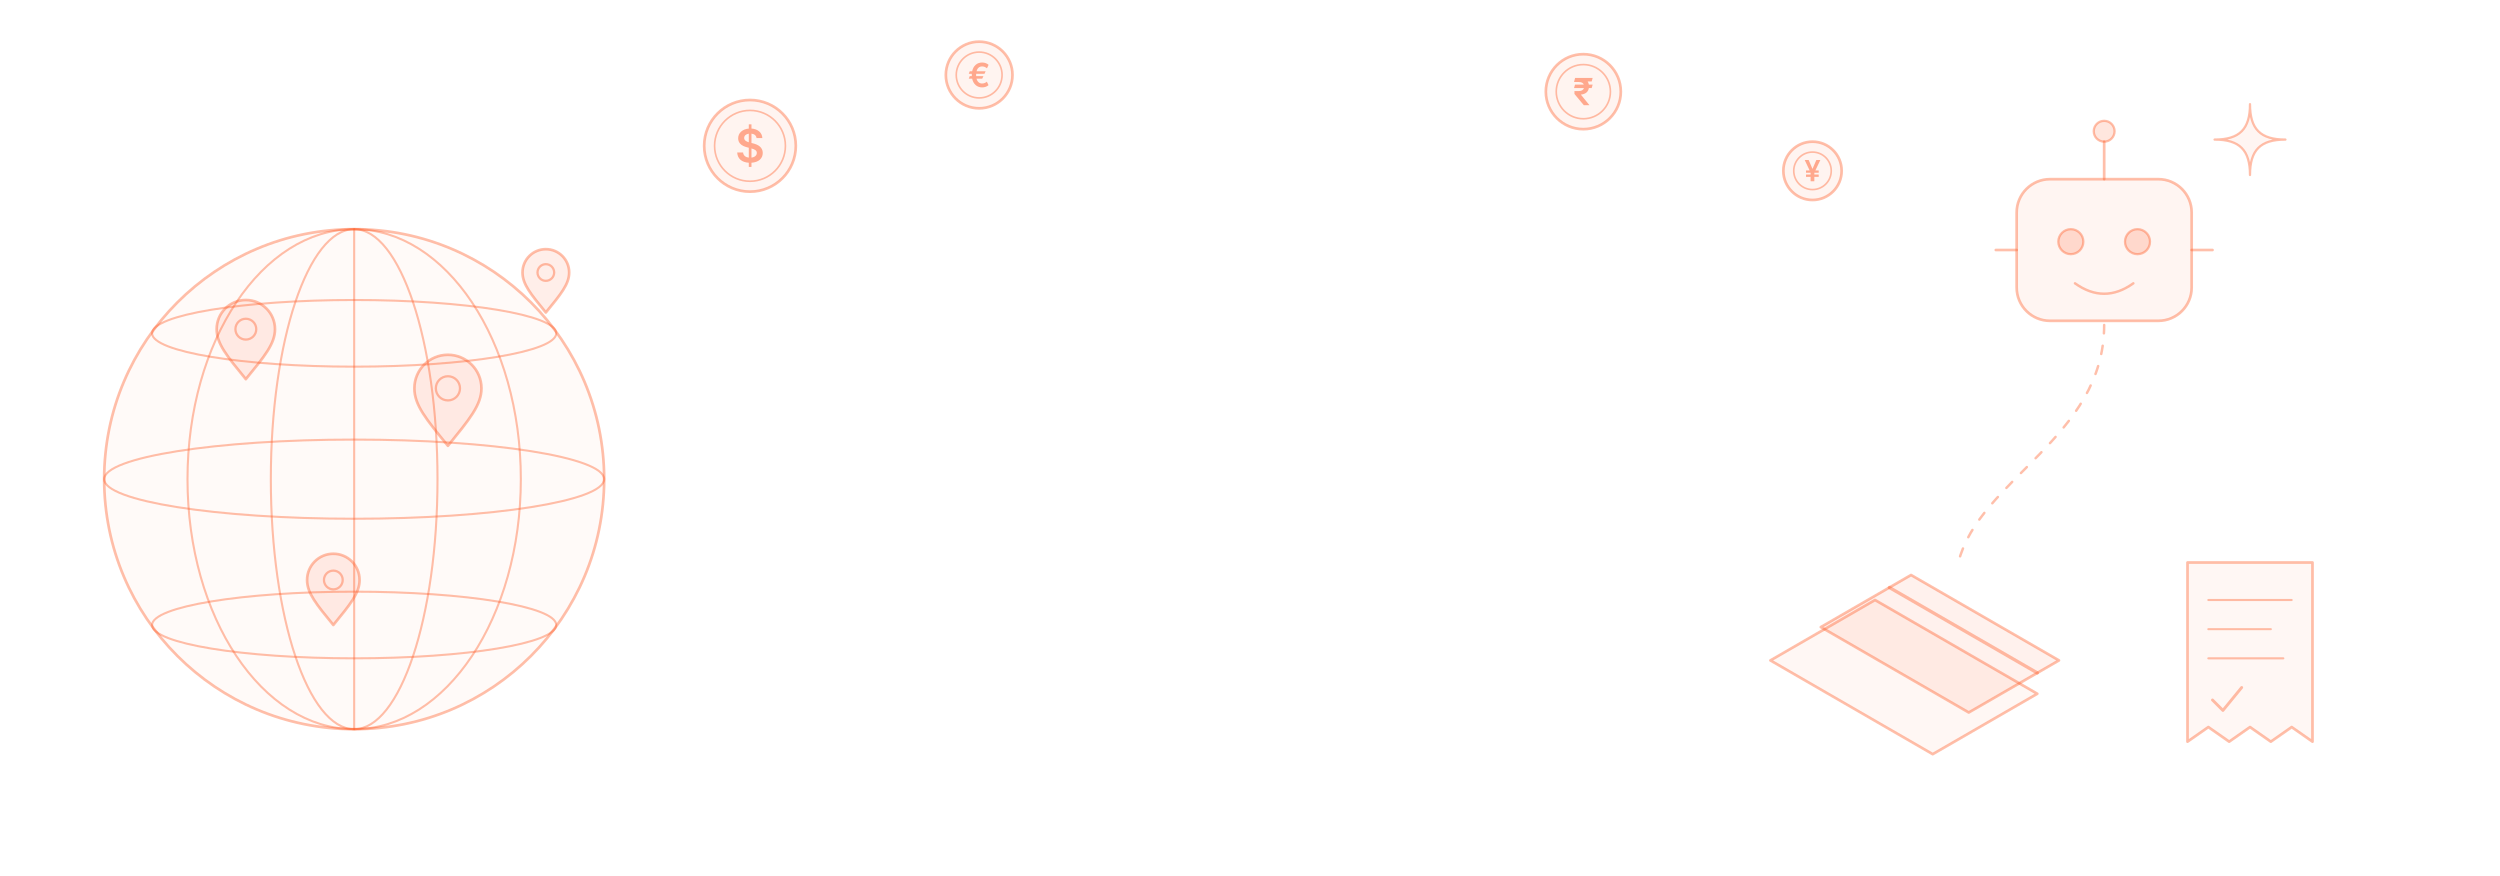
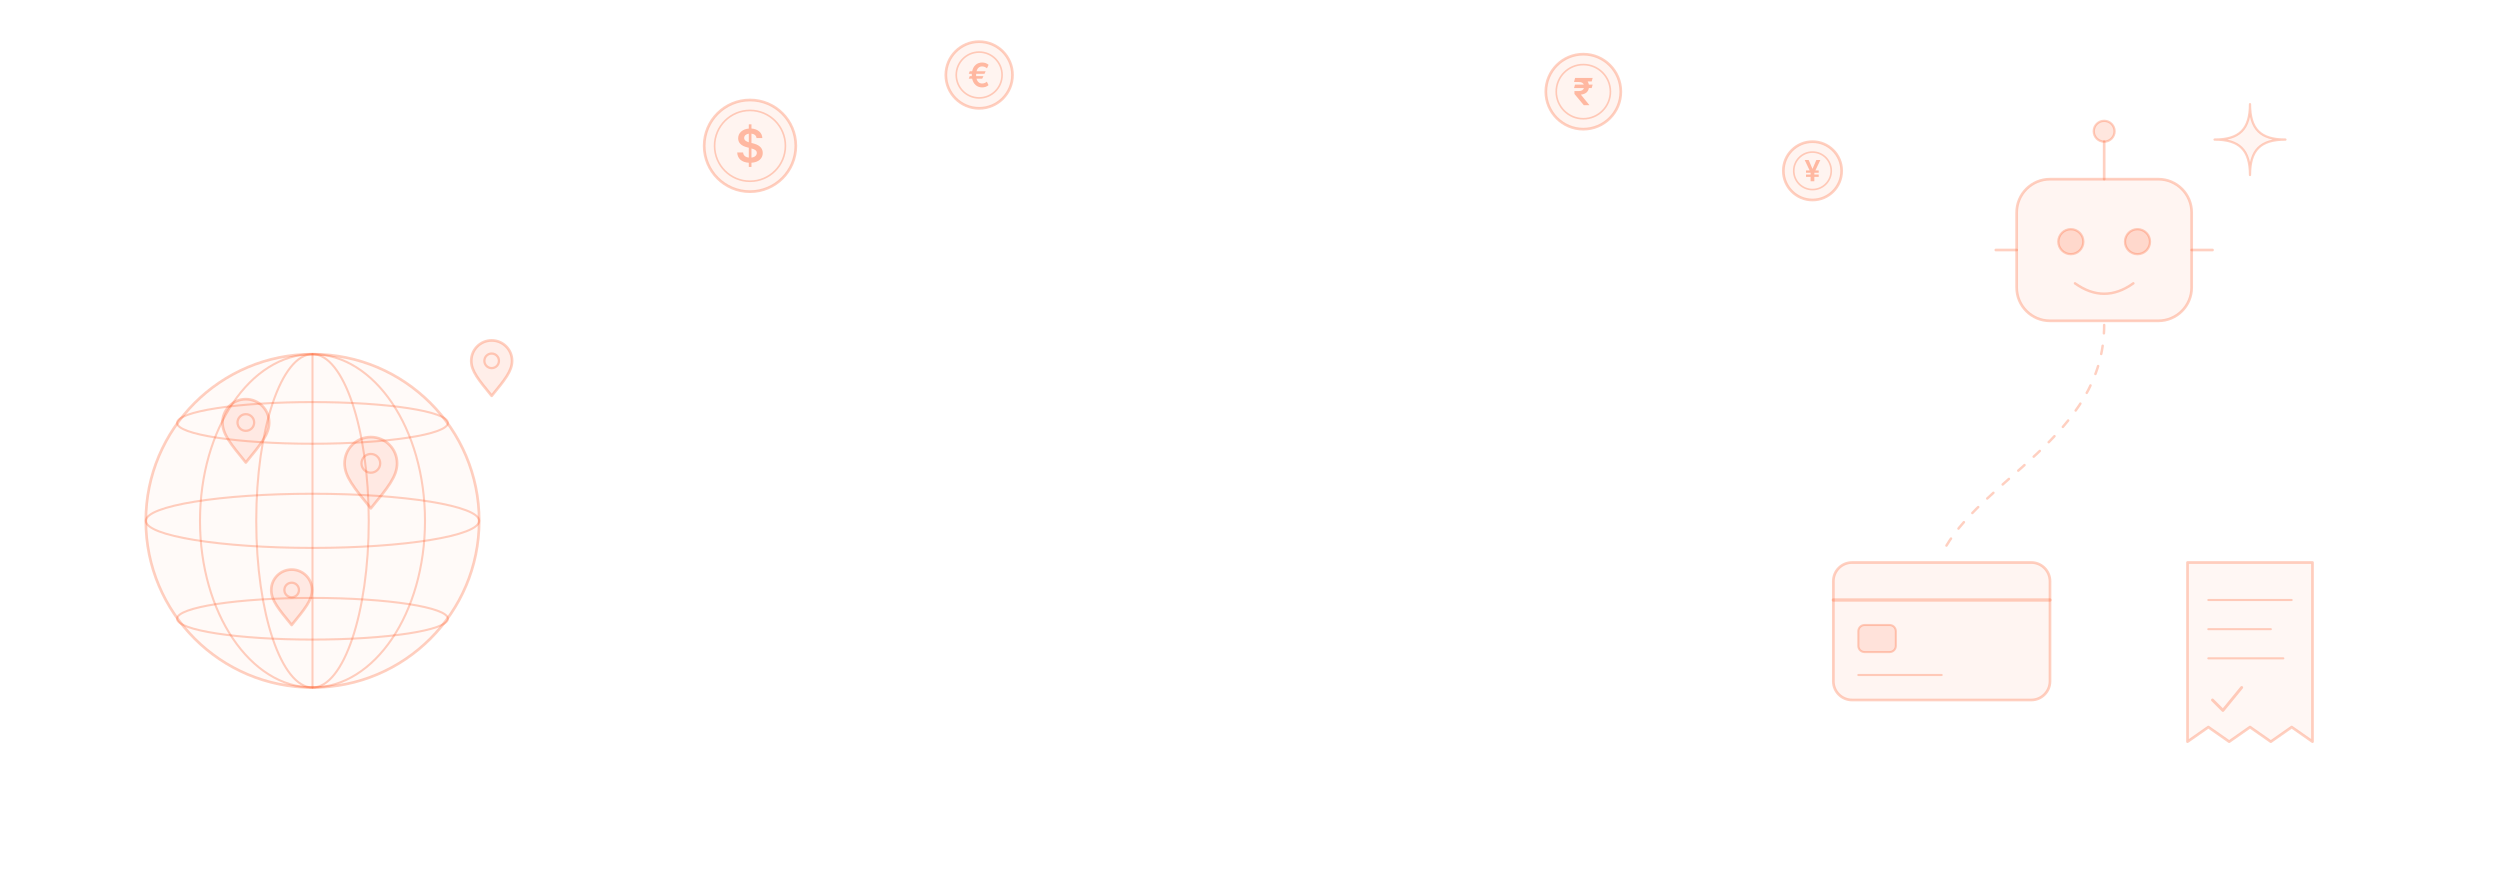
<svg xmlns="http://www.w3.org/2000/svg" viewBox="0 0 1200 420" width="1200" height="420" fill="none">
-   <circle cx="170" cy="230" r="120" fill="#FF5722" fill-opacity="0.035" stroke="#FF5722" stroke-opacity="0.38" stroke-width="1.3" stroke-linecap="round" stroke-linejoin="round" />
-   <ellipse cx="170" cy="230" rx="40" ry="120" fill="none" stroke="#FF5722" stroke-opacity="0.38" stroke-width="1" stroke-linecap="round" stroke-linejoin="round" />
-   <ellipse cx="170" cy="230" rx="80" ry="120" fill="none" stroke="#FF5722" stroke-opacity="0.38" stroke-width="1" stroke-linecap="round" stroke-linejoin="round" />
-   <line x1="170" y1="110" x2="170" y2="350" stroke="#FF5722" stroke-opacity="0.38" stroke-width="1" stroke-linecap="round" stroke-linejoin="round" />
-   <ellipse cx="170" cy="160" rx="97" ry="16" fill="none" stroke="#FF5722" stroke-opacity="0.38" stroke-width="1" stroke-linecap="round" stroke-linejoin="round" />
-   <ellipse cx="170" cy="230" rx="120" ry="19" fill="none" stroke="#FF5722" stroke-opacity="0.38" stroke-width="1" stroke-linecap="round" stroke-linejoin="round" />
-   <ellipse cx="170" cy="300" rx="97" ry="16" fill="none" stroke="#FF5722" stroke-opacity="0.38" stroke-width="1" stroke-linecap="round" stroke-linejoin="round" />
-   <path d="M118 182 c-9.0 -11.0 -14.0 -17.0 -14.0 -24.0 a14.0 14.0 0 0 1 28.0 0 c0 7.0 -5.0 13.0 -14.0 24.0 z" fill="#FF5722" fill-opacity="0.10" stroke="#FF5722" stroke-opacity="0.38" stroke-width="1.3" stroke-linecap="round" stroke-linejoin="round" />
-   <circle cx="118" cy="158.0" r="5.0" fill="none" stroke="#FF5722" stroke-opacity="0.38" stroke-width="1.1" stroke-linecap="round" stroke-linejoin="round" />
-   <path d="M215 214 c-10.3 -12.6 -16.1 -19.5 -16.1 -27.6 a16.1 16.1 0 0 1 32.2 0 c0 8.0 -5.8 14.9 -16.1 27.6 z" fill="#FF5722" fill-opacity="0.10" stroke="#FF5722" stroke-opacity="0.38" stroke-width="1.3" stroke-linecap="round" stroke-linejoin="round" />
-   <circle cx="215" cy="186.4" r="5.8" fill="none" stroke="#FF5722" stroke-opacity="0.38" stroke-width="1.1" stroke-linecap="round" stroke-linejoin="round" />
-   <path d="M160 300 c-8.1 -9.9 -12.6 -15.3 -12.6 -21.6 a12.6 12.6 0 0 1 25.2 0 c0 6.3 -4.5 11.7 -12.6 21.6 z" fill="#FF5722" fill-opacity="0.10" stroke="#FF5722" stroke-opacity="0.38" stroke-width="1.3" stroke-linecap="round" stroke-linejoin="round" />
-   <circle cx="160" cy="278.4" r="4.5" fill="none" stroke="#FF5722" stroke-opacity="0.38" stroke-width="1.1" stroke-linecap="round" stroke-linejoin="round" />
-   <path d="M262 150 c-7.2 -8.8 -11.2 -13.6 -11.2 -19.2 a11.2 11.2 0 0 1 22.4 0 c0 5.6 -4.0 10.4 -11.2 19.2 z" fill="#FF5722" fill-opacity="0.10" stroke="#FF5722" stroke-opacity="0.38" stroke-width="1.3" stroke-linecap="round" stroke-linejoin="round" />
-   <circle cx="262" cy="130.8" r="4.0" fill="none" stroke="#FF5722" stroke-opacity="0.38" stroke-width="1.1" stroke-linecap="round" stroke-linejoin="round" />
-   <circle cx="360" cy="70" r="22" fill="#FF5722" fill-opacity="0.07" stroke="#FF5722" stroke-opacity="0.38" stroke-width="1.3" stroke-linecap="round" stroke-linejoin="round" />
-   <circle cx="360" cy="70" r="17" fill="none" stroke="#FF5722" stroke-opacity="0.38" stroke-width="0.8" stroke-linecap="round" stroke-linejoin="round" />
-   <text x="360" y="77.9" text-anchor="middle" font-family="Inter, Arial, sans-serif" font-weight="600" font-size="22" fill="#FF5722" fill-opacity="0.48">$</text>
-   <circle cx="470" cy="36" r="16" fill="#FF5722" fill-opacity="0.07" stroke="#FF5722" stroke-opacity="0.38" stroke-width="1.3" stroke-linecap="round" stroke-linejoin="round" />
-   <circle cx="470" cy="36" r="11" fill="none" stroke="#FF5722" stroke-opacity="0.38" stroke-width="0.8" stroke-linecap="round" stroke-linejoin="round" />
-   <text x="470" y="41.8" text-anchor="middle" font-family="Inter, Arial, sans-serif" font-weight="600" font-size="16" fill="#FF5722" fill-opacity="0.48">€</text>
-   <circle cx="760" cy="44" r="18" fill="#FF5722" fill-opacity="0.07" stroke="#FF5722" stroke-opacity="0.38" stroke-width="1.3" stroke-linecap="round" stroke-linejoin="round" />
-   <circle cx="760" cy="44" r="13" fill="none" stroke="#FF5722" stroke-opacity="0.38" stroke-width="0.8" stroke-linecap="round" stroke-linejoin="round" />
-   <text x="760" y="50.5" text-anchor="middle" font-family="Inter, Arial, sans-serif" font-weight="600" font-size="18" fill="#FF5722" fill-opacity="0.48">₹</text>
-   <circle cx="870" cy="82" r="14" fill="#FF5722" fill-opacity="0.07" stroke="#FF5722" stroke-opacity="0.38" stroke-width="1.3" stroke-linecap="round" stroke-linejoin="round" />
-   <circle cx="870" cy="82" r="9" fill="none" stroke="#FF5722" stroke-opacity="0.38" stroke-width="0.8" stroke-linecap="round" stroke-linejoin="round" />
-   <text x="870" y="87.0" text-anchor="middle" font-family="Inter, Arial, sans-serif" font-weight="600" font-size="14" fill="#FF5722" fill-opacity="0.48">¥</text>
-   <rect x="968" y="86" width="84" height="68" rx="16" fill="#FF5722" fill-opacity="0.06" stroke="#FF5722" stroke-opacity="0.38" stroke-width="1.3" stroke-linecap="round" stroke-linejoin="round" />
-   <circle cx="994" cy="116" r="6" fill="#FF5722" fill-opacity="0.18" stroke="#FF5722" stroke-opacity="0.38" stroke-width="1.1" stroke-linecap="round" stroke-linejoin="round" />
-   <circle cx="1026" cy="116" r="6" fill="#FF5722" fill-opacity="0.18" stroke="#FF5722" stroke-opacity="0.38" stroke-width="1.1" stroke-linecap="round" stroke-linejoin="round" />
-   <path d="M996 136 q14 10 28 0" fill="none" stroke="#FF5722" stroke-opacity="0.38" stroke-width="1.2" stroke-linecap="round" stroke-linejoin="round" />
-   <line x1="1010" y1="86" x2="1010" y2="68" stroke="#FF5722" stroke-opacity="0.38" stroke-width="1.3" stroke-linecap="round" stroke-linejoin="round" />
-   <circle cx="1010" cy="63" r="5" fill="#FF5722" fill-opacity="0.15" stroke="#FF5722" stroke-opacity="0.38" stroke-width="1.1" stroke-linecap="round" stroke-linejoin="round" />
-   <line x1="968" y1="120" x2="958" y2="120" stroke="#FF5722" stroke-opacity="0.38" stroke-width="1.3" stroke-linecap="round" stroke-linejoin="round" />
-   <line x1="1052" y1="120" x2="1062" y2="120" stroke="#FF5722" stroke-opacity="0.38" stroke-width="1.3" stroke-linecap="round" stroke-linejoin="round" />
-   <path d="M1080 50 c0 12 5 17 17 17 c-12 0 -17 5 -17 17 c0 -12 -5 -17 -17 -17 c12 0 17 -5 17 -17 z" fill="#FF5722" fill-opacity="0.06" stroke="#FF5722" stroke-opacity="0.38" stroke-width="1.1" stroke-linecap="round" stroke-linejoin="round" />
-   <path d="M1010 156 C1010 210 950 230 940 270" fill="none" stroke="#FF5722" stroke-opacity="0.38" stroke-width="1.2" stroke-linecap="round" stroke-linejoin="round" stroke-dasharray="4 6" />
-   <path d="M900.0 288.0 L977.9 333.0 L927.7 362.0 L849.8 317.0 Z" fill="#FF5722" fill-opacity="0.05" stroke="#FF5722" stroke-opacity="0.38" stroke-width="1.3" stroke-linejoin="round" />
-   <path d="M917.3 276.0 L988.3 317.0 L945.0 342.0 L874.0 301.0 Z" fill="#FF5722" fill-opacity="0.08" stroke="#FF5722" stroke-opacity="0.38" stroke-width="1.3" stroke-linejoin="round" />
-   <line x1="906.9" y1="282.0" x2="977.9" y2="323.0" stroke="#FF5722" stroke-opacity="0.38" stroke-width="1.6" stroke-linecap="round" />
-   <path d="M1050 270 h60 v86 l-10 -7 l-10 7 l-10 -7 l-10 7 l-10 -7 l-10 7 z" fill="#FF5722" fill-opacity="0.05" stroke="#FF5722" stroke-opacity="0.38" stroke-width="1.3" stroke-linecap="round" stroke-linejoin="round" />
-   <line x1="1060" y1="288" x2="1100" y2="288" stroke="#FF5722" stroke-opacity="0.38" stroke-width="1" stroke-linecap="round" stroke-linejoin="round" />
-   <line x1="1060" y1="302" x2="1090" y2="302" stroke="#FF5722" stroke-opacity="0.38" stroke-width="1" stroke-linecap="round" stroke-linejoin="round" />
-   <line x1="1060" y1="316" x2="1096" y2="316" stroke="#FF5722" stroke-opacity="0.38" stroke-width="1" stroke-linecap="round" stroke-linejoin="round" />
-   <path d="M1062 336 l5 5 l9 -11" fill="none" stroke="#FF5722" stroke-opacity="0.38" stroke-width="1.4" stroke-linecap="round" stroke-linejoin="round" />
+   <circle cx="150" cy="250" r="80" fill="#FF5722" fill-opacity="0.035" stroke="#FF5722" stroke-opacity="0.28" stroke-width="1.3" stroke-linecap="round" stroke-linejoin="round" />
+   <ellipse cx="150" cy="250" rx="27" ry="80" fill="none" stroke="#FF5722" stroke-opacity="0.28" stroke-width="1" stroke-linecap="round" stroke-linejoin="round" />
+   <ellipse cx="150" cy="250" rx="54" ry="80" fill="none" stroke="#FF5722" stroke-opacity="0.28" stroke-width="1" stroke-linecap="round" stroke-linejoin="round" />
+   <line x1="150" y1="170" x2="150" y2="330" stroke="#FF5722" stroke-opacity="0.28" stroke-width="1" stroke-linecap="round" stroke-linejoin="round" />
+   <ellipse cx="150" cy="203" rx="65" ry="10" fill="none" stroke="#FF5722" stroke-opacity="0.28" stroke-width="1" stroke-linecap="round" stroke-linejoin="round" />
+   <ellipse cx="150" cy="250" rx="80" ry="13" fill="none" stroke="#FF5722" stroke-opacity="0.28" stroke-width="1" stroke-linecap="round" stroke-linejoin="round" />
+   <ellipse cx="150" cy="297" rx="65" ry="10" fill="none" stroke="#FF5722" stroke-opacity="0.28" stroke-width="1" stroke-linecap="round" stroke-linejoin="round" />
+   <path d="M118 222 c-7.2 -8.8 -11.2 -13.6 -11.2 -19.2 a11.2 11.2 0 0 1 22.4 0 c0 5.6 -4.0 10.4 -11.2 19.2 z" fill="#FF5722" fill-opacity="0.10" stroke="#FF5722" stroke-opacity="0.28" stroke-width="1.3" stroke-linecap="round" stroke-linejoin="round" />
+   <circle cx="118" cy="202.8" r="4.0" fill="none" stroke="#FF5722" stroke-opacity="0.28" stroke-width="1.1" stroke-linecap="round" stroke-linejoin="round" />
+   <path d="M178 244 c-8.1 -9.9 -12.6 -15.3 -12.6 -21.6 a12.6 12.6 0 0 1 25.2 0 c0 6.3 -4.5 11.7 -12.6 21.6 z" fill="#FF5722" fill-opacity="0.10" stroke="#FF5722" stroke-opacity="0.28" stroke-width="1.3" stroke-linecap="round" stroke-linejoin="round" />
+   <circle cx="178" cy="222.4" r="4.5" fill="none" stroke="#FF5722" stroke-opacity="0.28" stroke-width="1.1" stroke-linecap="round" stroke-linejoin="round" />
+   <path d="M140 300 c-6.3 -7.7 -9.8 -11.9 -9.8 -16.8 a9.8 9.8 0 0 1 19.6 0 c0 4.9 -3.5 9.1 -9.8 16.8 z" fill="#FF5722" fill-opacity="0.10" stroke="#FF5722" stroke-opacity="0.28" stroke-width="1.3" stroke-linecap="round" stroke-linejoin="round" />
+   <circle cx="140" cy="283.2" r="3.5" fill="none" stroke="#FF5722" stroke-opacity="0.28" stroke-width="1.1" stroke-linecap="round" stroke-linejoin="round" />
+   <path d="M236 190 c-6.3 -7.7 -9.8 -11.9 -9.8 -16.8 a9.8 9.8 0 0 1 19.6 0 c0 4.9 -3.5 9.1 -9.8 16.8 z" fill="#FF5722" fill-opacity="0.10" stroke="#FF5722" stroke-opacity="0.28" stroke-width="1.3" stroke-linecap="round" stroke-linejoin="round" />
+   <circle cx="236" cy="173.2" r="3.5" fill="none" stroke="#FF5722" stroke-opacity="0.28" stroke-width="1.1" stroke-linecap="round" stroke-linejoin="round" />
+   <circle cx="360" cy="70" r="22" fill="#FF5722" fill-opacity="0.07" stroke="#FF5722" stroke-opacity="0.28" stroke-width="1.3" stroke-linecap="round" stroke-linejoin="round" />
+   <circle cx="360" cy="70" r="17" fill="none" stroke="#FF5722" stroke-opacity="0.28" stroke-width="0.8" stroke-linecap="round" stroke-linejoin="round" />
+   <text x="360" y="77.9" text-anchor="middle" font-family="Inter, Arial, sans-serif" font-weight="600" font-size="22" fill="#FF5722" fill-opacity="0.38">$</text>
+   <circle cx="470" cy="36" r="16" fill="#FF5722" fill-opacity="0.07" stroke="#FF5722" stroke-opacity="0.28" stroke-width="1.3" stroke-linecap="round" stroke-linejoin="round" />
+   <circle cx="470" cy="36" r="11" fill="none" stroke="#FF5722" stroke-opacity="0.28" stroke-width="0.8" stroke-linecap="round" stroke-linejoin="round" />
+   <text x="470" y="41.8" text-anchor="middle" font-family="Inter, Arial, sans-serif" font-weight="600" font-size="16" fill="#FF5722" fill-opacity="0.38">€</text>
+   <circle cx="760" cy="44" r="18" fill="#FF5722" fill-opacity="0.07" stroke="#FF5722" stroke-opacity="0.28" stroke-width="1.3" stroke-linecap="round" stroke-linejoin="round" />
+   <circle cx="760" cy="44" r="13" fill="none" stroke="#FF5722" stroke-opacity="0.28" stroke-width="0.8" stroke-linecap="round" stroke-linejoin="round" />
+   <text x="760" y="50.5" text-anchor="middle" font-family="Inter, Arial, sans-serif" font-weight="600" font-size="18" fill="#FF5722" fill-opacity="0.38">₹</text>
+   <circle cx="870" cy="82" r="14" fill="#FF5722" fill-opacity="0.07" stroke="#FF5722" stroke-opacity="0.28" stroke-width="1.3" stroke-linecap="round" stroke-linejoin="round" />
+   <circle cx="870" cy="82" r="9" fill="none" stroke="#FF5722" stroke-opacity="0.28" stroke-width="0.8" stroke-linecap="round" stroke-linejoin="round" />
+   <text x="870" y="87.0" text-anchor="middle" font-family="Inter, Arial, sans-serif" font-weight="600" font-size="14" fill="#FF5722" fill-opacity="0.38">¥</text>
+   <rect x="968" y="86" width="84" height="68" rx="16" fill="#FF5722" fill-opacity="0.06" stroke="#FF5722" stroke-opacity="0.28" stroke-width="1.3" stroke-linecap="round" stroke-linejoin="round" />
+   <circle cx="994" cy="116" r="6" fill="#FF5722" fill-opacity="0.18" stroke="#FF5722" stroke-opacity="0.28" stroke-width="1.1" stroke-linecap="round" stroke-linejoin="round" />
+   <circle cx="1026" cy="116" r="6" fill="#FF5722" fill-opacity="0.18" stroke="#FF5722" stroke-opacity="0.28" stroke-width="1.1" stroke-linecap="round" stroke-linejoin="round" />
+   <path d="M996 136 q14 10 28 0" fill="none" stroke="#FF5722" stroke-opacity="0.28" stroke-width="1.2" stroke-linecap="round" stroke-linejoin="round" />
+   <line x1="1010" y1="86" x2="1010" y2="68" stroke="#FF5722" stroke-opacity="0.28" stroke-width="1.3" stroke-linecap="round" stroke-linejoin="round" />
+   <circle cx="1010" cy="63" r="5" fill="#FF5722" fill-opacity="0.15" stroke="#FF5722" stroke-opacity="0.28" stroke-width="1.1" stroke-linecap="round" stroke-linejoin="round" />
+   <line x1="968" y1="120" x2="958" y2="120" stroke="#FF5722" stroke-opacity="0.28" stroke-width="1.3" stroke-linecap="round" stroke-linejoin="round" />
+   <line x1="1052" y1="120" x2="1062" y2="120" stroke="#FF5722" stroke-opacity="0.28" stroke-width="1.3" stroke-linecap="round" stroke-linejoin="round" />
+   <path d="M1080 50 c0 12 5 17 17 17 c-12 0 -17 5 -17 17 c0 -12 -5 -17 -17 -17 c12 0 17 -5 17 -17 z" fill="#FF5722" fill-opacity="0.06" stroke="#FF5722" stroke-opacity="0.28" stroke-width="1.1" stroke-linecap="round" stroke-linejoin="round" />
+   <path d="M1010 156 C1010 210 950 230 932 266" fill="none" stroke="#FF5722" stroke-opacity="0.28" stroke-width="1.2" stroke-linecap="round" stroke-linejoin="round" stroke-dasharray="4 6" />
+   <rect x="880" y="270" width="104" height="66" rx="9" fill="#FF5722" fill-opacity="0.06" stroke="#FF5722" stroke-opacity="0.28" stroke-width="1.3" stroke-linecap="round" stroke-linejoin="round" />
+   <line x1="880" y1="288" x2="984" y2="288" stroke="#FF5722" stroke-opacity="0.28" stroke-width="1.6" stroke-linecap="round" stroke-linejoin="round" />
+   <rect x="892" y="300" width="18" height="13" rx="3" fill="#FF5722" fill-opacity="0.12" stroke="#FF5722" stroke-opacity="0.28" stroke-width="1" stroke-linecap="round" stroke-linejoin="round" />
+   <line x1="892" y1="324" x2="932" y2="324" stroke="#FF5722" stroke-opacity="0.28" stroke-width="1" stroke-linecap="round" stroke-linejoin="round" />
+   <path d="M1050 270 h60 v86 l-10 -7 l-10 7 l-10 -7 l-10 7 l-10 -7 l-10 7 z" fill="#FF5722" fill-opacity="0.05" stroke="#FF5722" stroke-opacity="0.28" stroke-width="1.3" stroke-linecap="round" stroke-linejoin="round" />
+   <line x1="1060" y1="288" x2="1100" y2="288" stroke="#FF5722" stroke-opacity="0.28" stroke-width="1" stroke-linecap="round" stroke-linejoin="round" />
+   <line x1="1060" y1="302" x2="1090" y2="302" stroke="#FF5722" stroke-opacity="0.28" stroke-width="1" stroke-linecap="round" stroke-linejoin="round" />
+   <line x1="1060" y1="316" x2="1096" y2="316" stroke="#FF5722" stroke-opacity="0.28" stroke-width="1" stroke-linecap="round" stroke-linejoin="round" />
+   <path d="M1062 336 l5 5 l9 -11" fill="none" stroke="#FF5722" stroke-opacity="0.28" stroke-width="1.4" stroke-linecap="round" stroke-linejoin="round" />
</svg>
